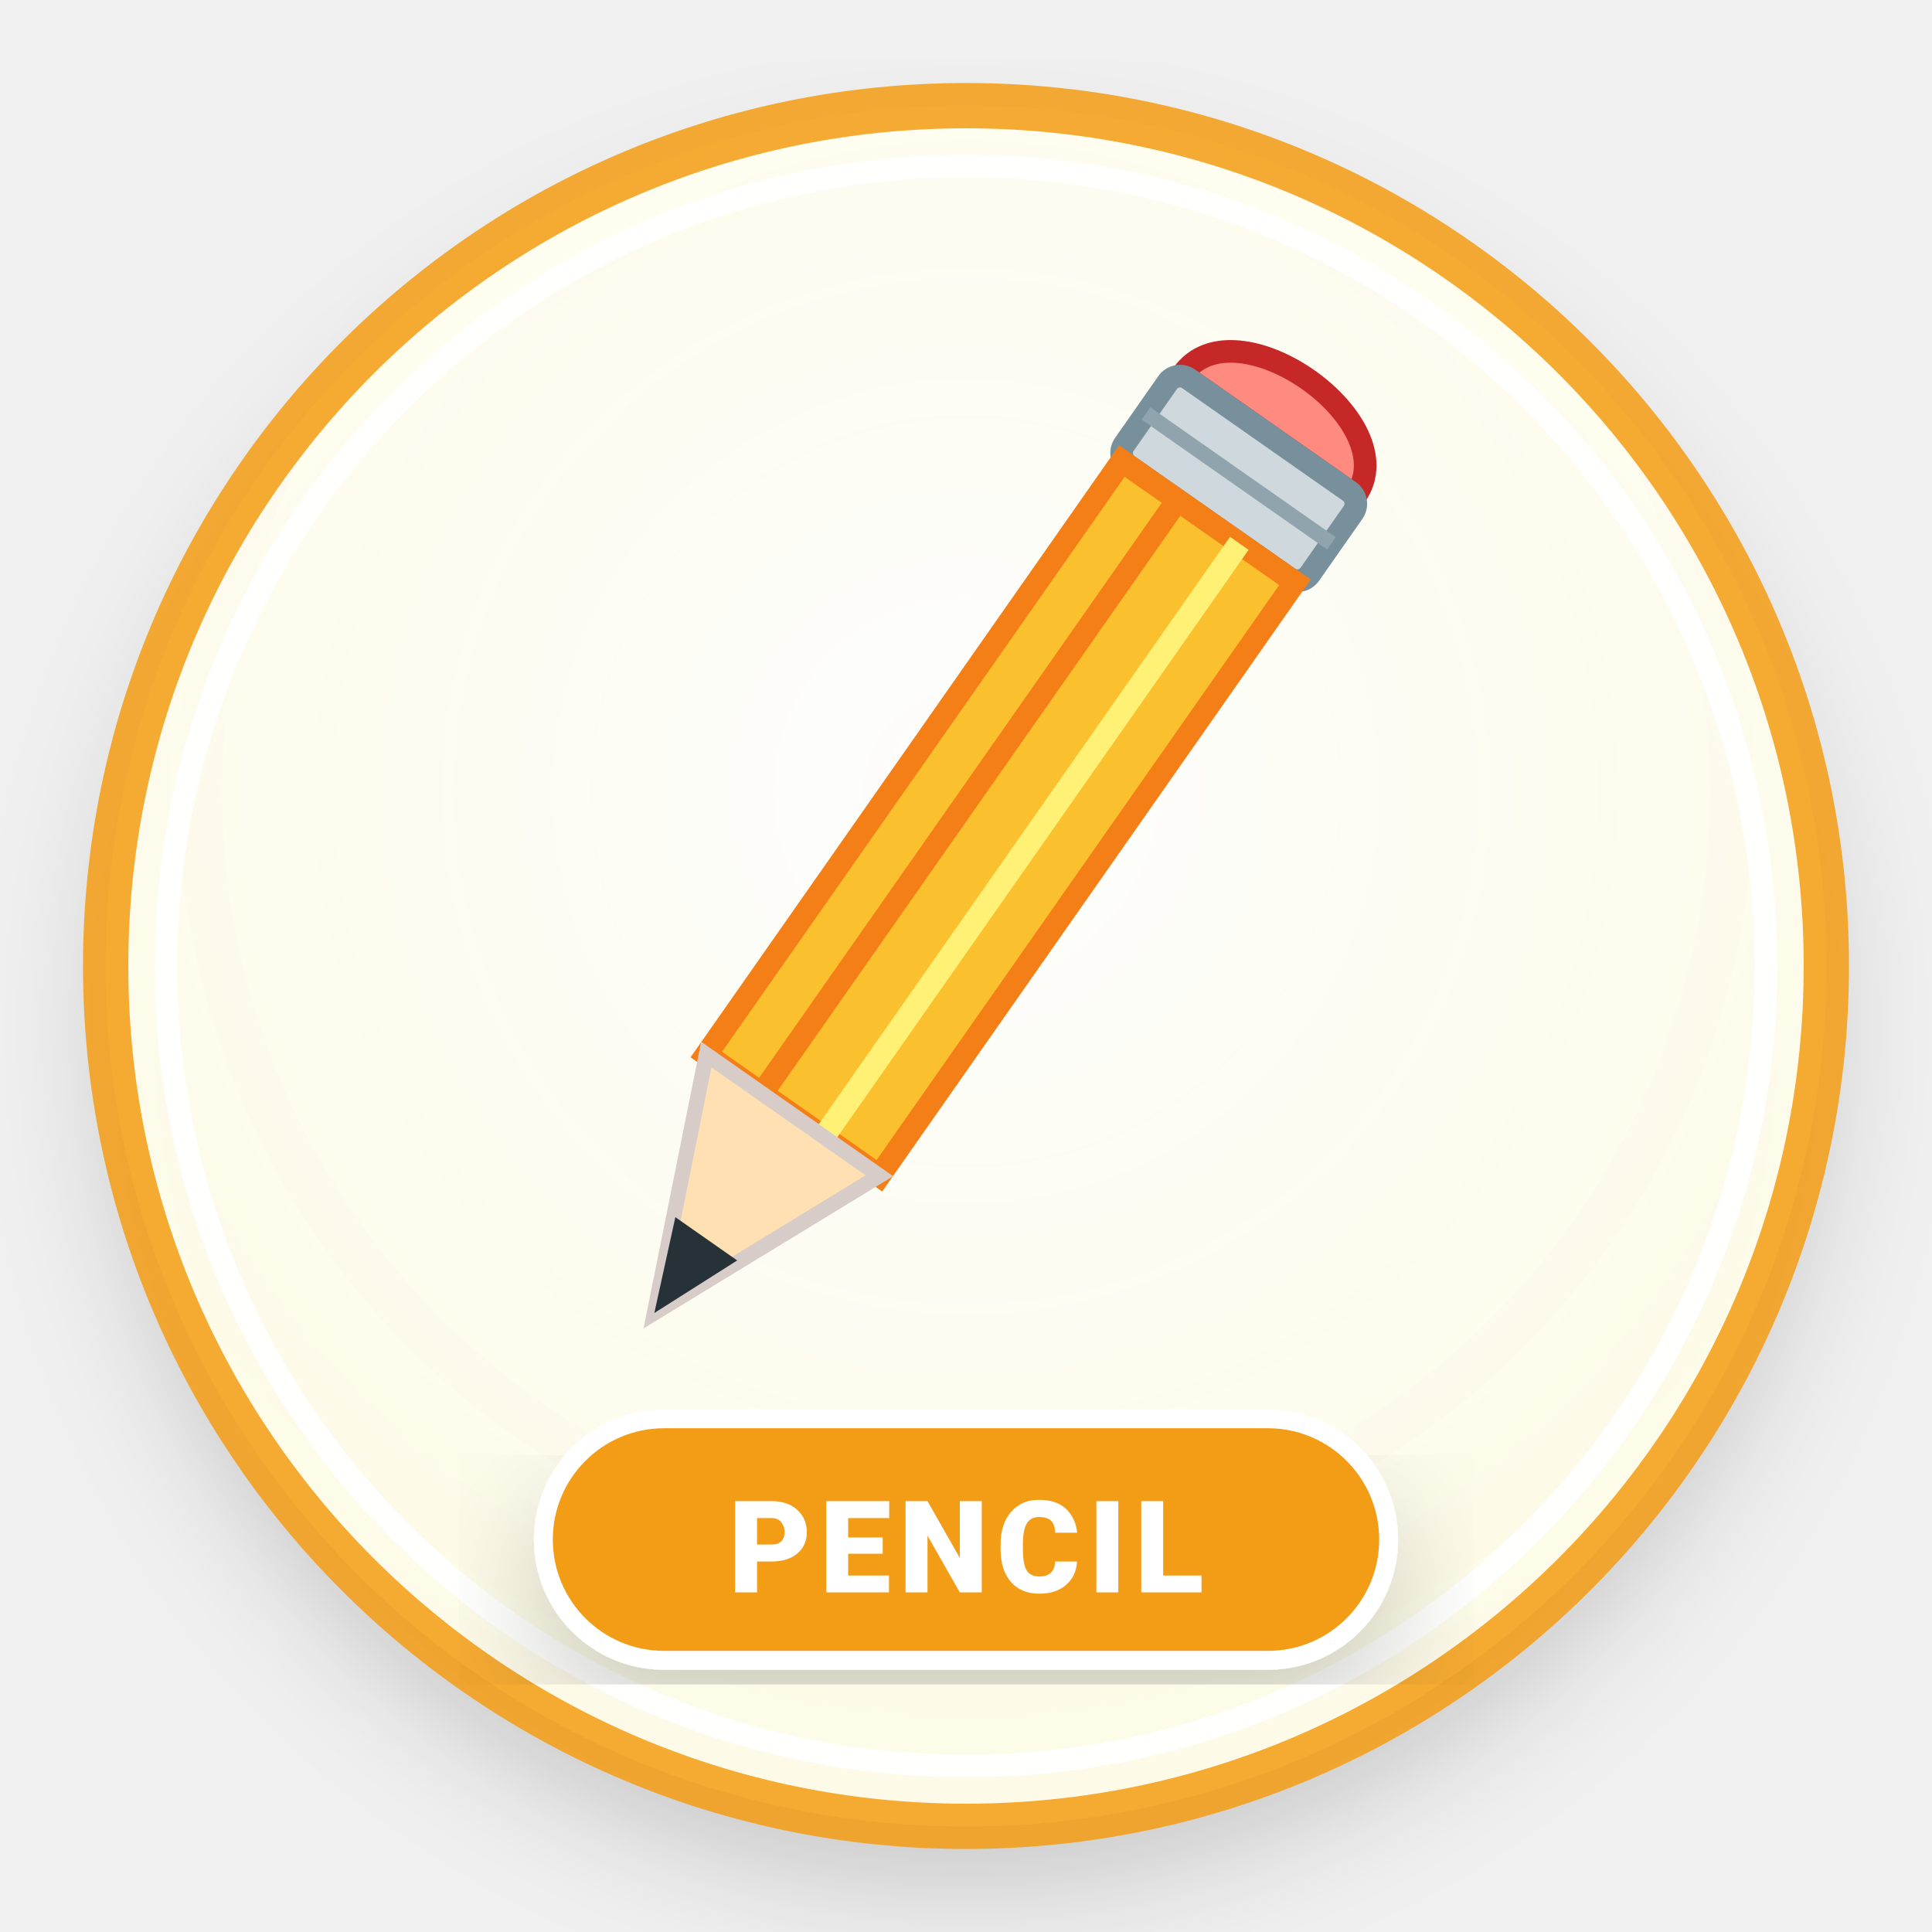
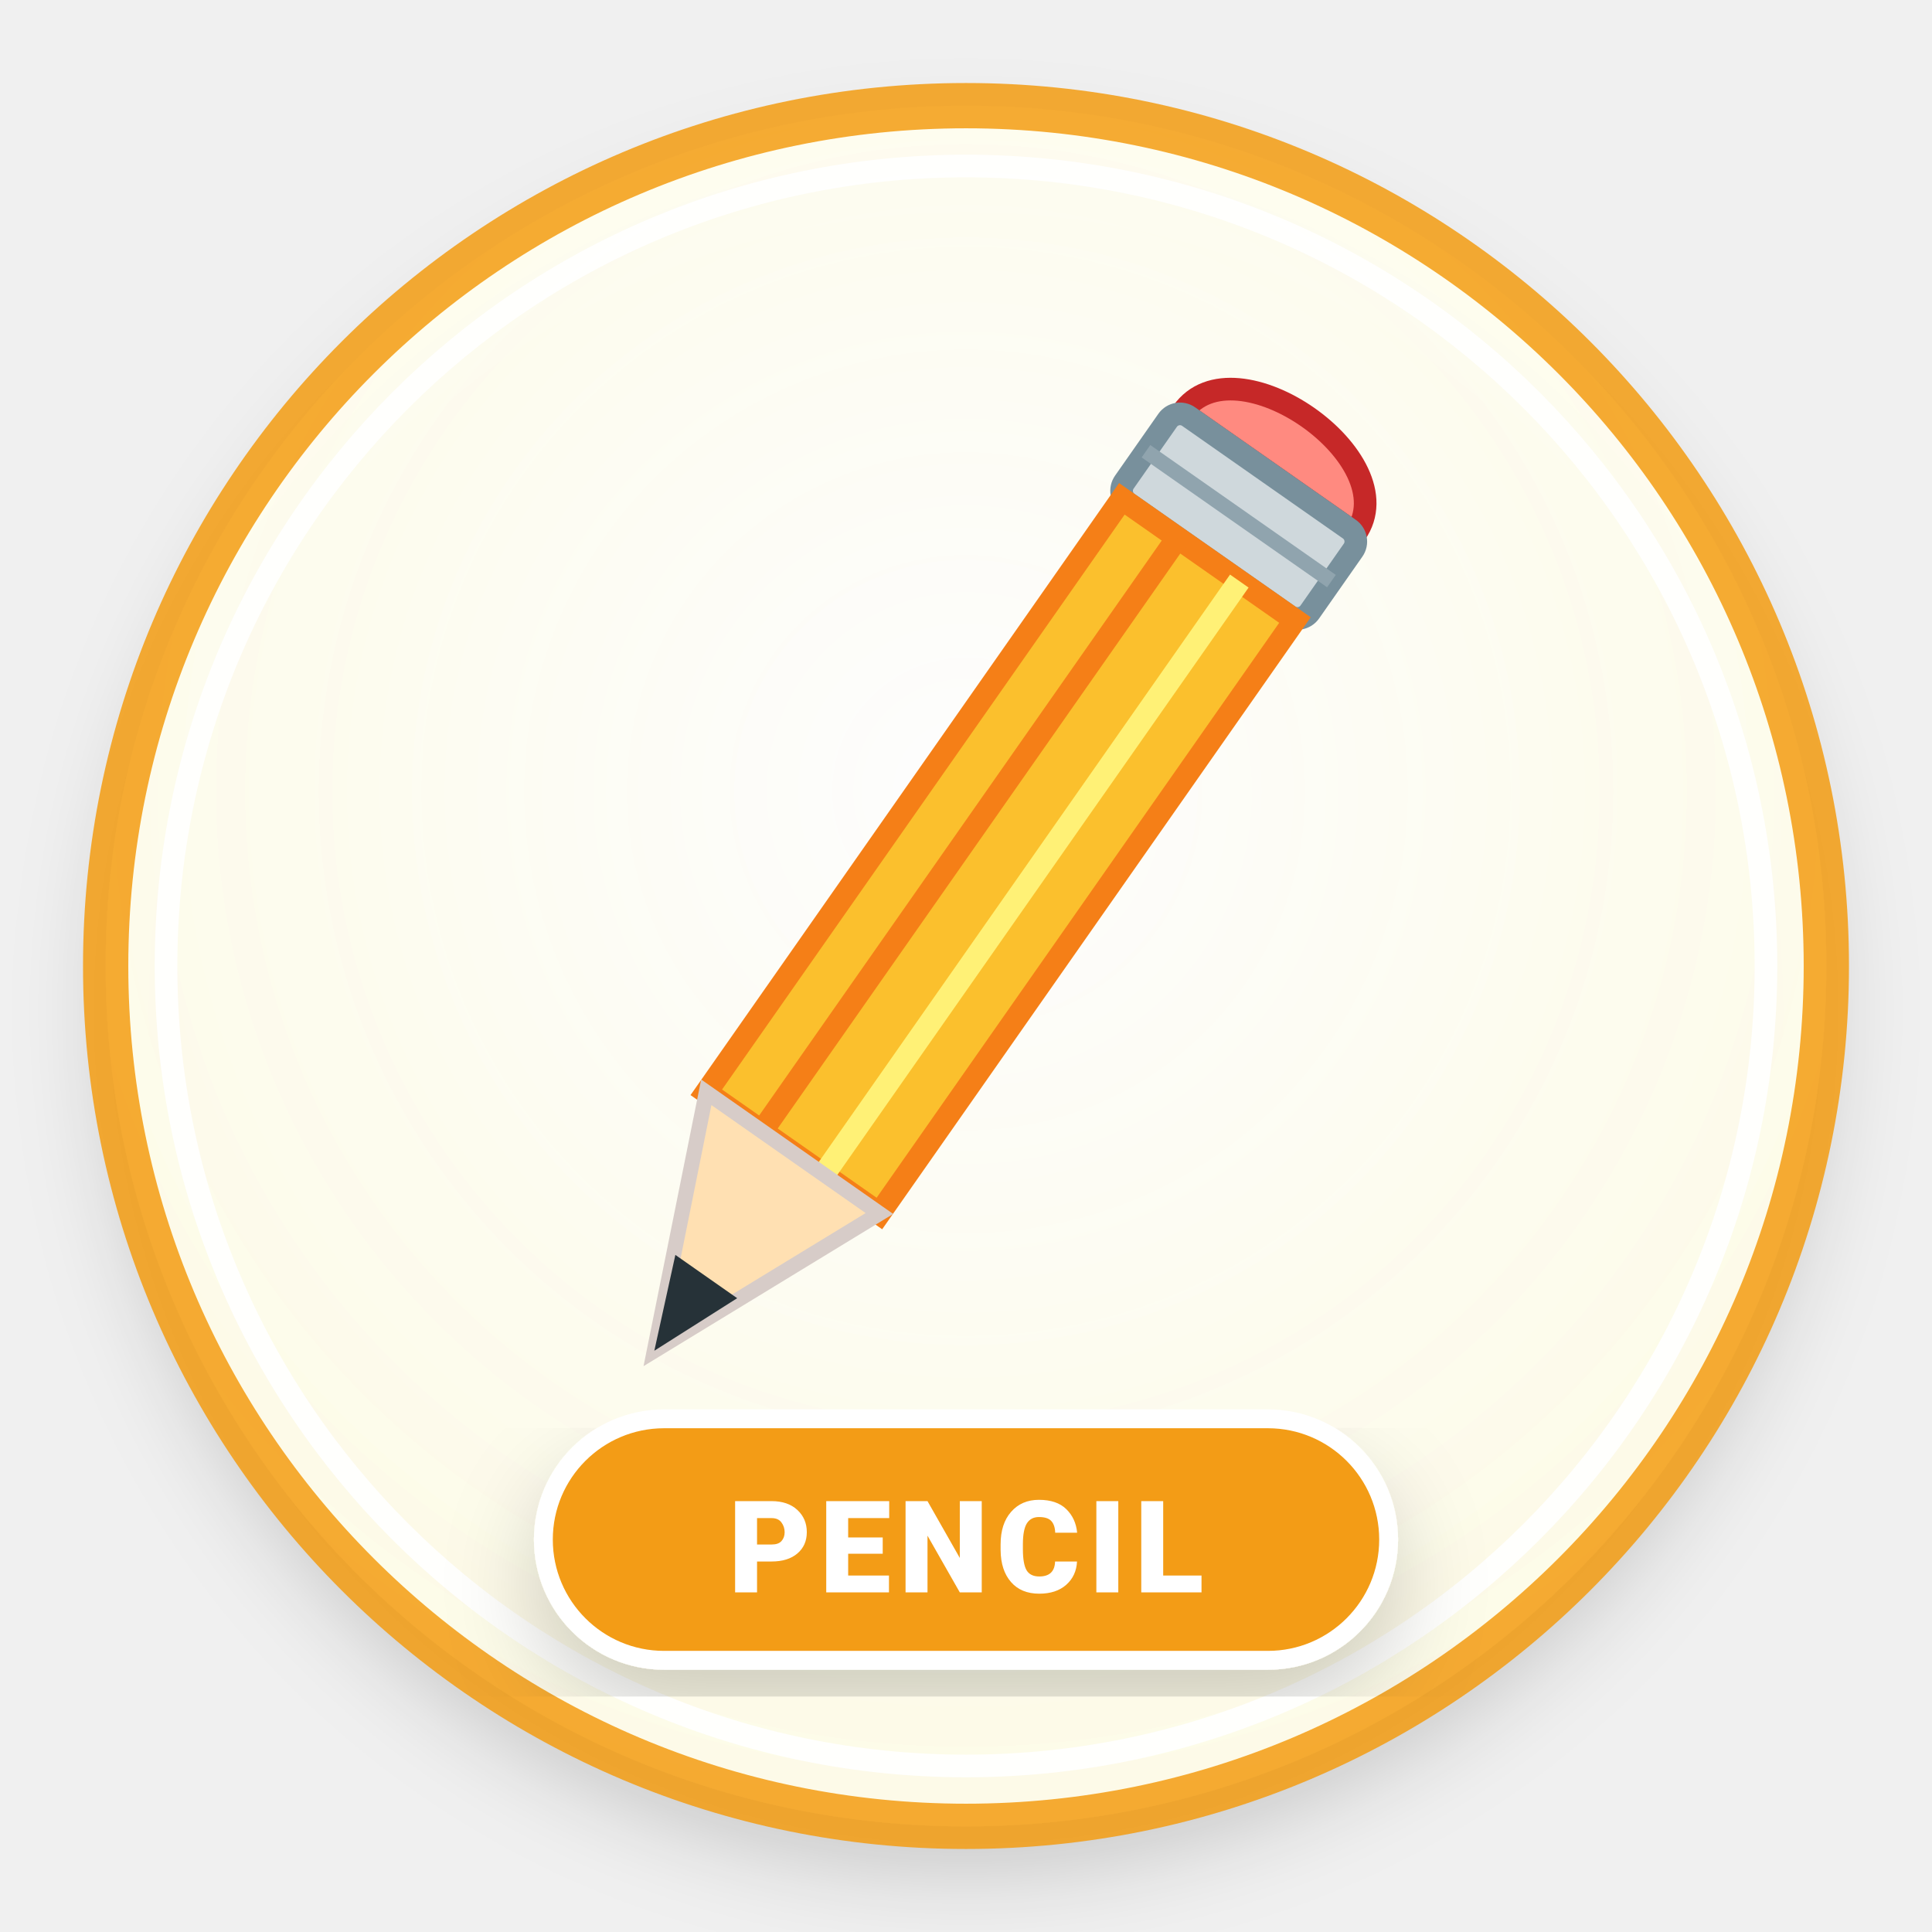
<svg xmlns="http://www.w3.org/2000/svg" viewBox="0 0 256 256" width="256" height="256">
  <defs>
-     <filter id="shadow" x="-10%" y="-10%" width="120%" height="120%">
-       <feDropShadow dx="0" dy="8" stdDeviation="8" flood-color="#000000" flood-opacity="0.18" />
+     <filter id="shadow_pencil" x="-15%" y="-15%" width="130%" height="130%">
+       <feDropShadow dx="0" dy="6" stdDeviation="6" flood-color="#000000" flood-opacity="0.18" />
    </filter>
    <radialGradient id="cardGlow_pencil" cx="50%" cy="40%" r="60%">
-       <stop offset="0%" stop-color="#FFFFFF" stop-opacity="0.95" />
+       <stop offset="0%" stop-color="#FFFFFF" stop-opacity="0.96" />
      <stop offset="100%" stop-color="#FFFDE7" stop-opacity="0.92" />
    </radialGradient>
  </defs>
-   <circle cx="128" cy="128" r="114" fill="url(#cardGlow_pencil)" filter="url(#shadow)" />
+   <circle cx="128" cy="128" r="114" fill="url(#cardGlow_pencil)" filter="url(#shadow_pencil)" />
  <circle cx="128" cy="128" r="114" fill="none" stroke="#F39C12" stroke-width="6" opacity="0.85" />
  <circle cx="128" cy="128" r="106" fill="none" stroke="#FFFFFF" stroke-width="3" opacity="0.9" />
-   <g transform="translate(128, 115) rotate(35)">
+   <g transform="translate(128, 120) rotate(35)">
    <path d="M-14 -70 L14 -70 C14 -82 -14 -82 -14 -70 Z" fill="#FF8A80" stroke="#C62828" stroke-width="3" />
    <rect x="-15" y="-70" width="30" height="14" rx="2" fill="#CFD8DC" stroke="#78909C" stroke-width="3" />
    <line x1="-15" y1="-63" x2="15" y2="-63" stroke="#90A4AE" stroke-width="2" />
    <rect x="-14" y="-56" width="28" height="96" fill="#FBC02D" stroke="#F57F17" stroke-width="3" />
    <line x1="-5" y1="-56" x2="-5" y2="40" stroke="#F57F17" stroke-width="3" />
    <line x1="5" y1="-56" x2="5" y2="40" stroke="#FFF176" stroke-width="3" />
    <polygon points="-14,40 14,40 0,72" fill="#FFE0B2" stroke="#D7CCC8" stroke-width="2" />
    <polygon points="-5,60 5,60 0,72" fill="#263238" />
  </g>
  <g transform="translate(128, 206)">
-     <rect x="-56" y="-18" width="112" height="32" rx="16" fill="#F39C12" stroke="#FFFFFF" stroke-width="2.5" filter="url(#shadow)" />
+     <rect x="-56" y="-18" width="112" height="32" rx="16" fill="#F39C12" stroke="#FFFFFF" stroke-width="2.5" filter="url(#shadow_pencil)" />
    <text x="0" y="5" font-family="-apple-system, BlinkMacSystemFont, 'Segoe UI', Roboto, 'Comic Sans MS', sans-serif" font-size="17" font-weight="800" fill="#FFFFFF" text-anchor="middle" letter-spacing="1">PENCIL</text>
  </g>
</svg>
